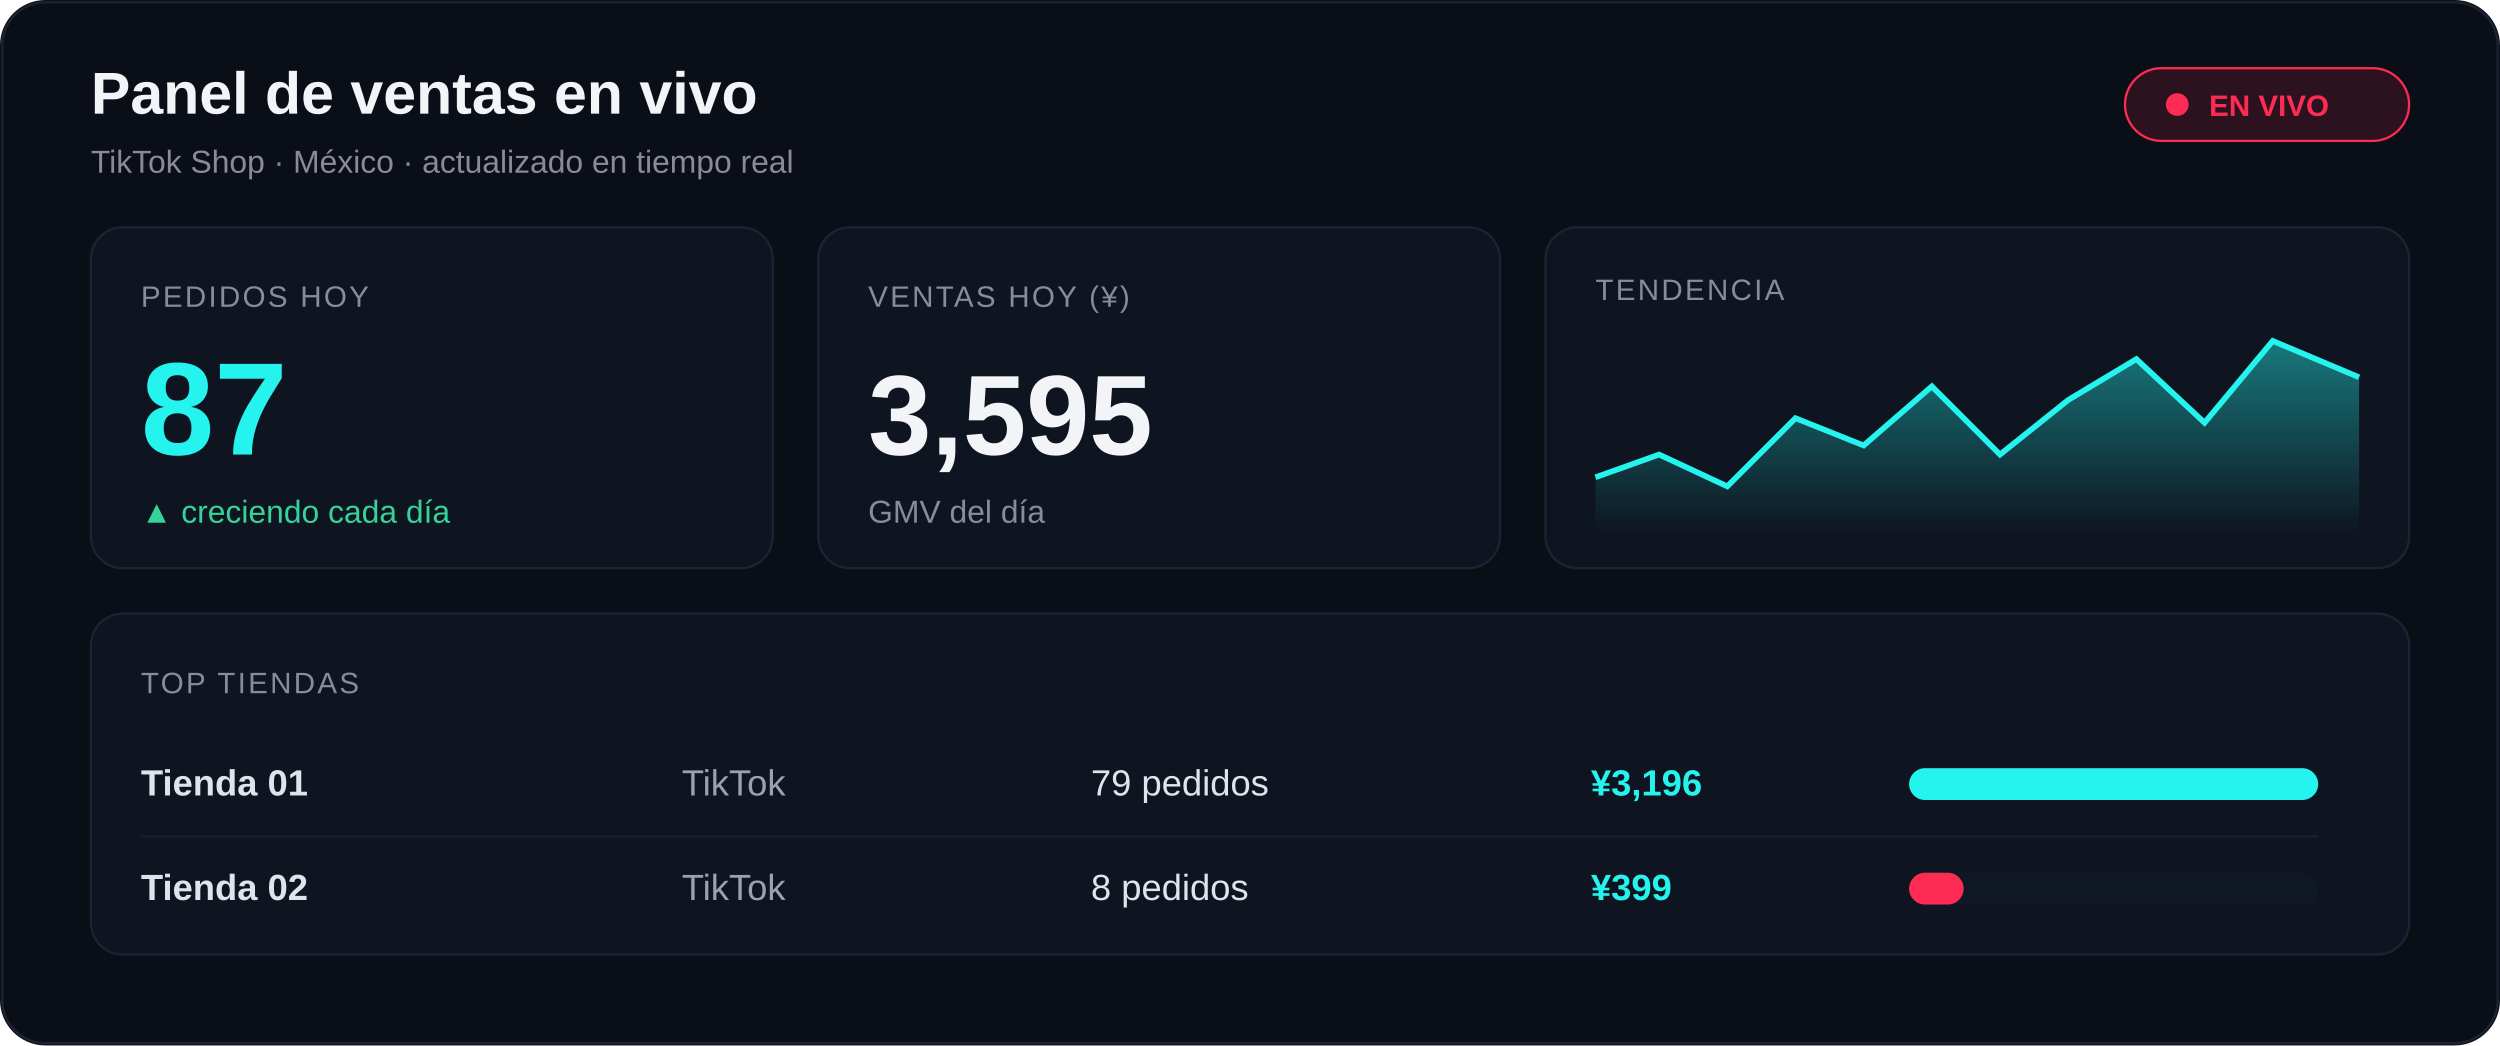
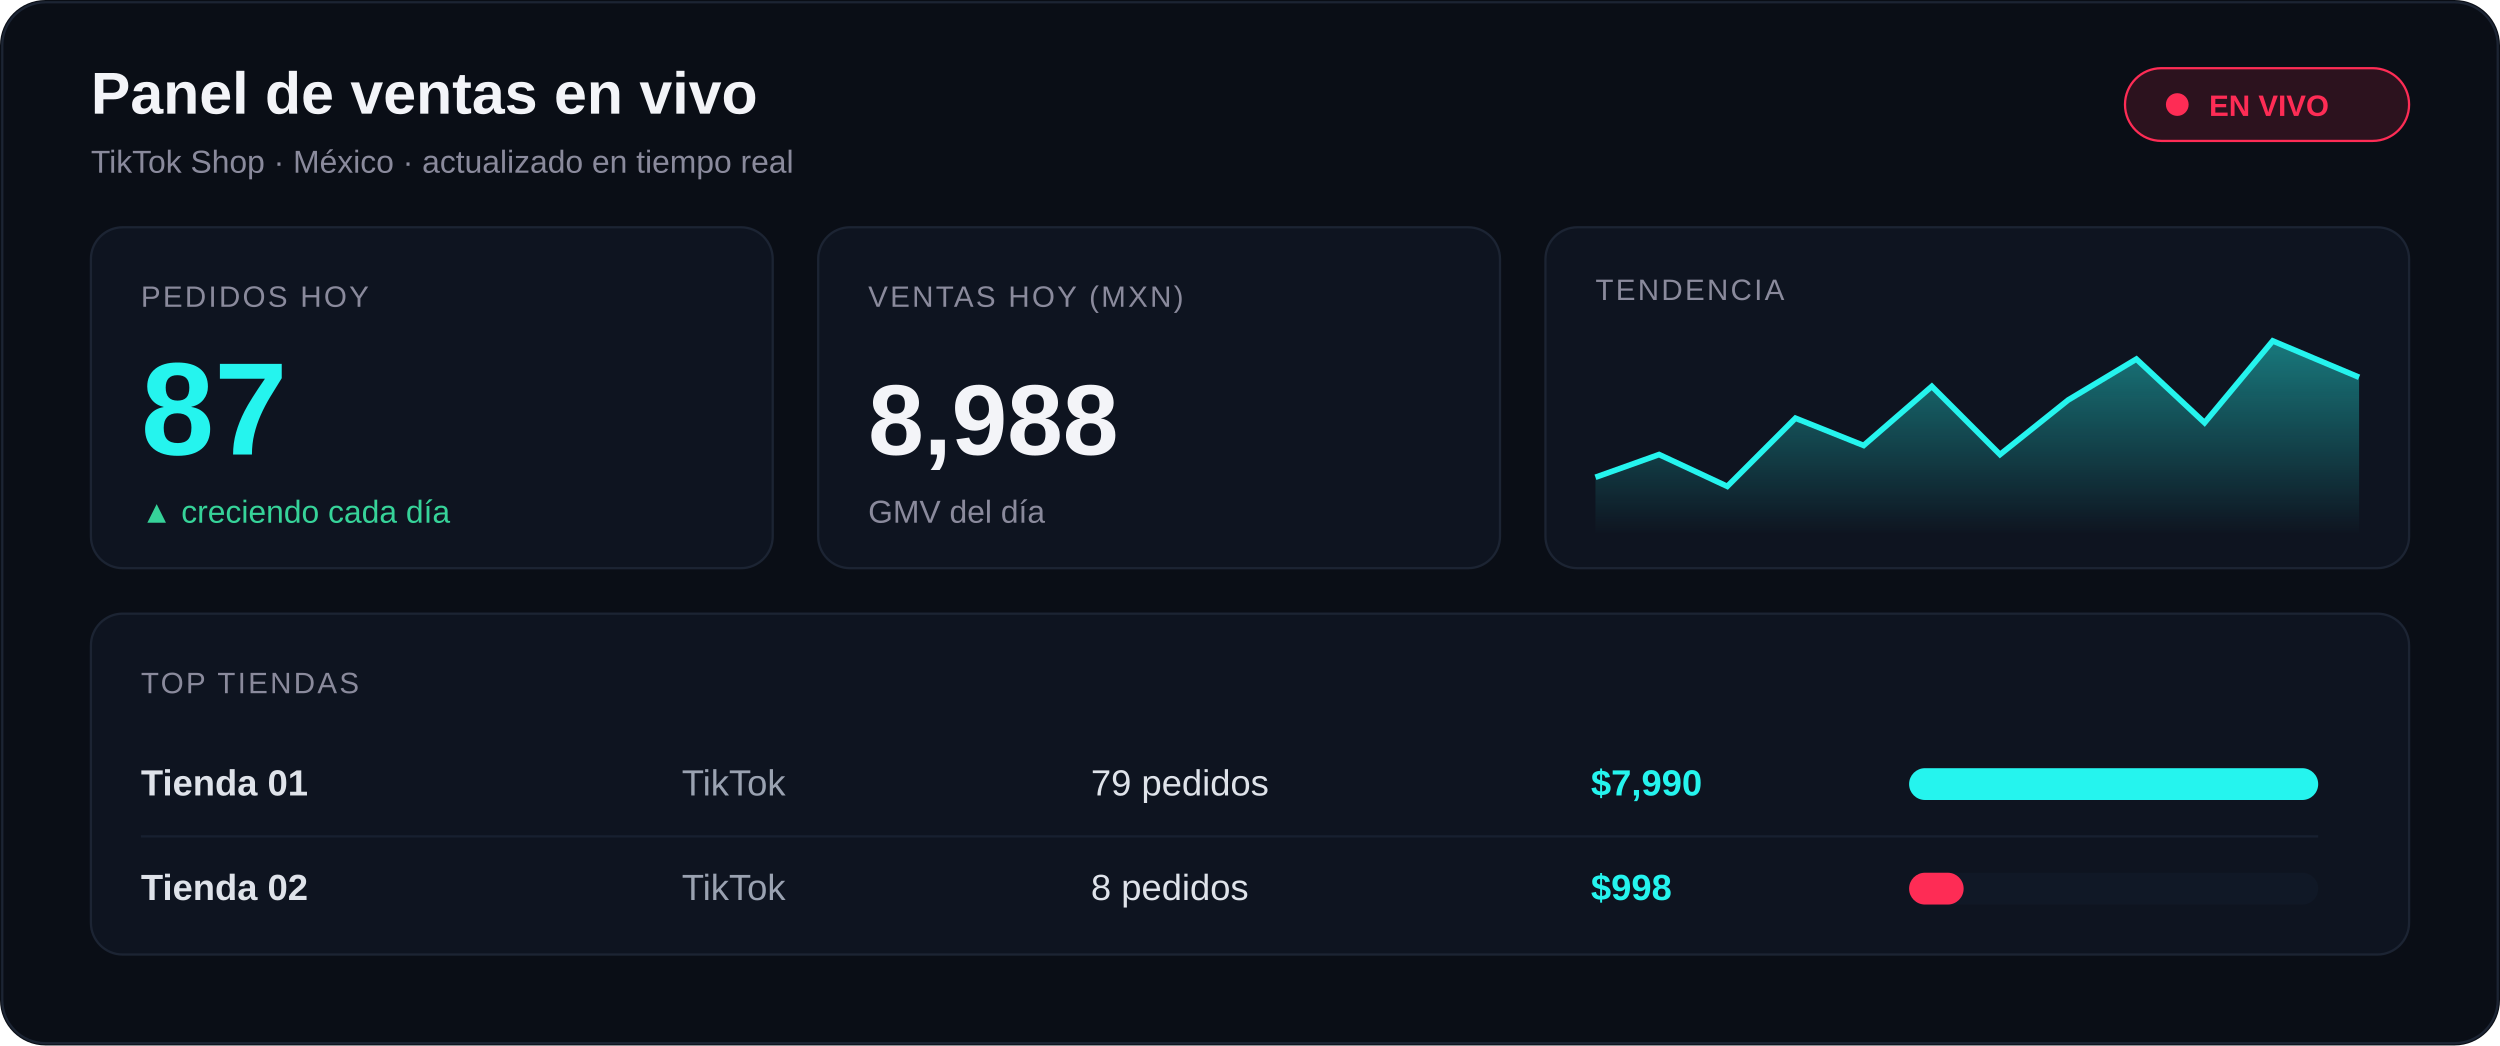
<svg xmlns="http://www.w3.org/2000/svg" viewBox="0 0 1100 460" font-family="Arial, Helvetica, sans-serif">
  <defs>
    <linearGradient id="area" x1="0" y1="0" x2="0" y2="1">
      <stop offset="0" stop-color="#25f4ee" stop-opacity="0.45" />
      <stop offset="1" stop-color="#25f4ee" stop-opacity="0" />
    </linearGradient>
  </defs>
  <rect width="1100" height="460" rx="20" fill="#0a0e16" />
  <rect x="1" y="1" width="1098" height="458" rx="19" fill="none" stroke="#1c2433" />
  <text x="40" y="50" fill="#f3f4f8" font-size="26" font-weight="800">Panel de ventas en vivo</text>
  <text x="40" y="76" fill="#8a8a9c" font-size="14">TikTok Shop · México · actualizado en tiempo real</text>
  <rect x="935" y="30" width="125" height="32" rx="16" fill="#fe2c55" fill-opacity="0.14" stroke="#fe2c55" />
  <circle cx="958" cy="46" r="5" fill="#fe2c55" />
  <text x="972" y="51" fill="#fe2c55" font-size="13" font-weight="700">EN VIVO</text>
  <rect x="40" y="100" width="300" height="150" rx="14" fill="#0e1420" stroke="#1c2433" />
  <text x="62" y="135" fill="#8a8a9c" font-size="13" letter-spacing="1">PEDIDOS HOY</text>
  <text x="62" y="200" fill="#25f4ee" font-size="58" font-weight="800">87</text>
  <text x="62" y="230" fill="#36d399" font-size="14">▲ creciendo cada día</text>
  <rect x="360" y="100" width="300" height="150" rx="14" fill="#0e1420" stroke="#1c2433" />
-   <text x="382" y="135" fill="#8a8a9c" font-size="13" letter-spacing="1">VENTAS HOY (¥)</text>
-   <text x="382" y="200" fill="#f3f4f8" font-size="50" font-weight="800">3,595</text>
+   <text x="382" y="135" fill="#8a8a9c" font-size="13" letter-spacing="1">VENTAS HOY (MXN)</text>
+   <text x="382" y="200" fill="#f3f4f8" font-size="44" font-weight="800">8,988</text>
  <text x="382" y="230" fill="#8a8a9c" font-size="14">GMV del día</text>
  <rect x="680" y="100" width="380" height="150" rx="14" fill="#0e1420" stroke="#1c2433" />
  <text x="702" y="132" fill="#8a8a9c" font-size="13" letter-spacing="1">TENDENCIA</text>
  <path d="M702,235 L702,210 730,200 760,214 790,184 820,196 850,170 880,200 910,176 940,158 970,186 1000,150 1038,166 L1038,235 Z" fill="url(#area)" />
  <polyline points="702,210 730,200 760,214 790,184 820,196 850,170 880,200 910,176 940,158 970,186 1000,150 1038,166" fill="none" stroke="#25f4ee" stroke-width="2.5" />
  <rect x="40" y="270" width="1020" height="150" rx="14" fill="#0e1420" stroke="#1c2433" />
  <text x="62" y="305" fill="#8a8a9c" font-size="13" letter-spacing="1">TOP TIENDAS</text>
  <g font-size="16" fill="#dfe3ea">
    <text x="62" y="350" font-weight="700">Tienda 01</text>
    <text x="300" y="350" fill="#9aa2b1">TikTok</text>
    <text x="480" y="350">79 pedidos</text>
-     <text x="700" y="350" fill="#25f4ee" font-weight="700">¥3,196</text>
+     <text x="700" y="350" fill="#25f4ee" font-weight="700">$7,990</text>
    <rect x="840" y="338" width="180" height="14" rx="7" fill="#101826" />
    <rect x="840" y="338" width="180" height="14" rx="7" fill="#25f4ee" />
    <text x="62" y="396" font-weight="700">Tienda 02</text>
    <text x="300" y="396" fill="#9aa2b1">TikTok</text>
    <text x="480" y="396">8 pedidos</text>
-     <text x="700" y="396" fill="#25f4ee" font-weight="700">¥399</text>
+     <text x="700" y="396" fill="#25f4ee" font-weight="700">$998</text>
    <rect x="840" y="384" width="180" height="14" rx="7" fill="#101826" />
    <rect x="840" y="384" width="24" height="14" rx="7" fill="#fe2c55" />
  </g>
  <line x1="62" y1="368" x2="1020" y2="368" stroke="#172030" />
</svg>
